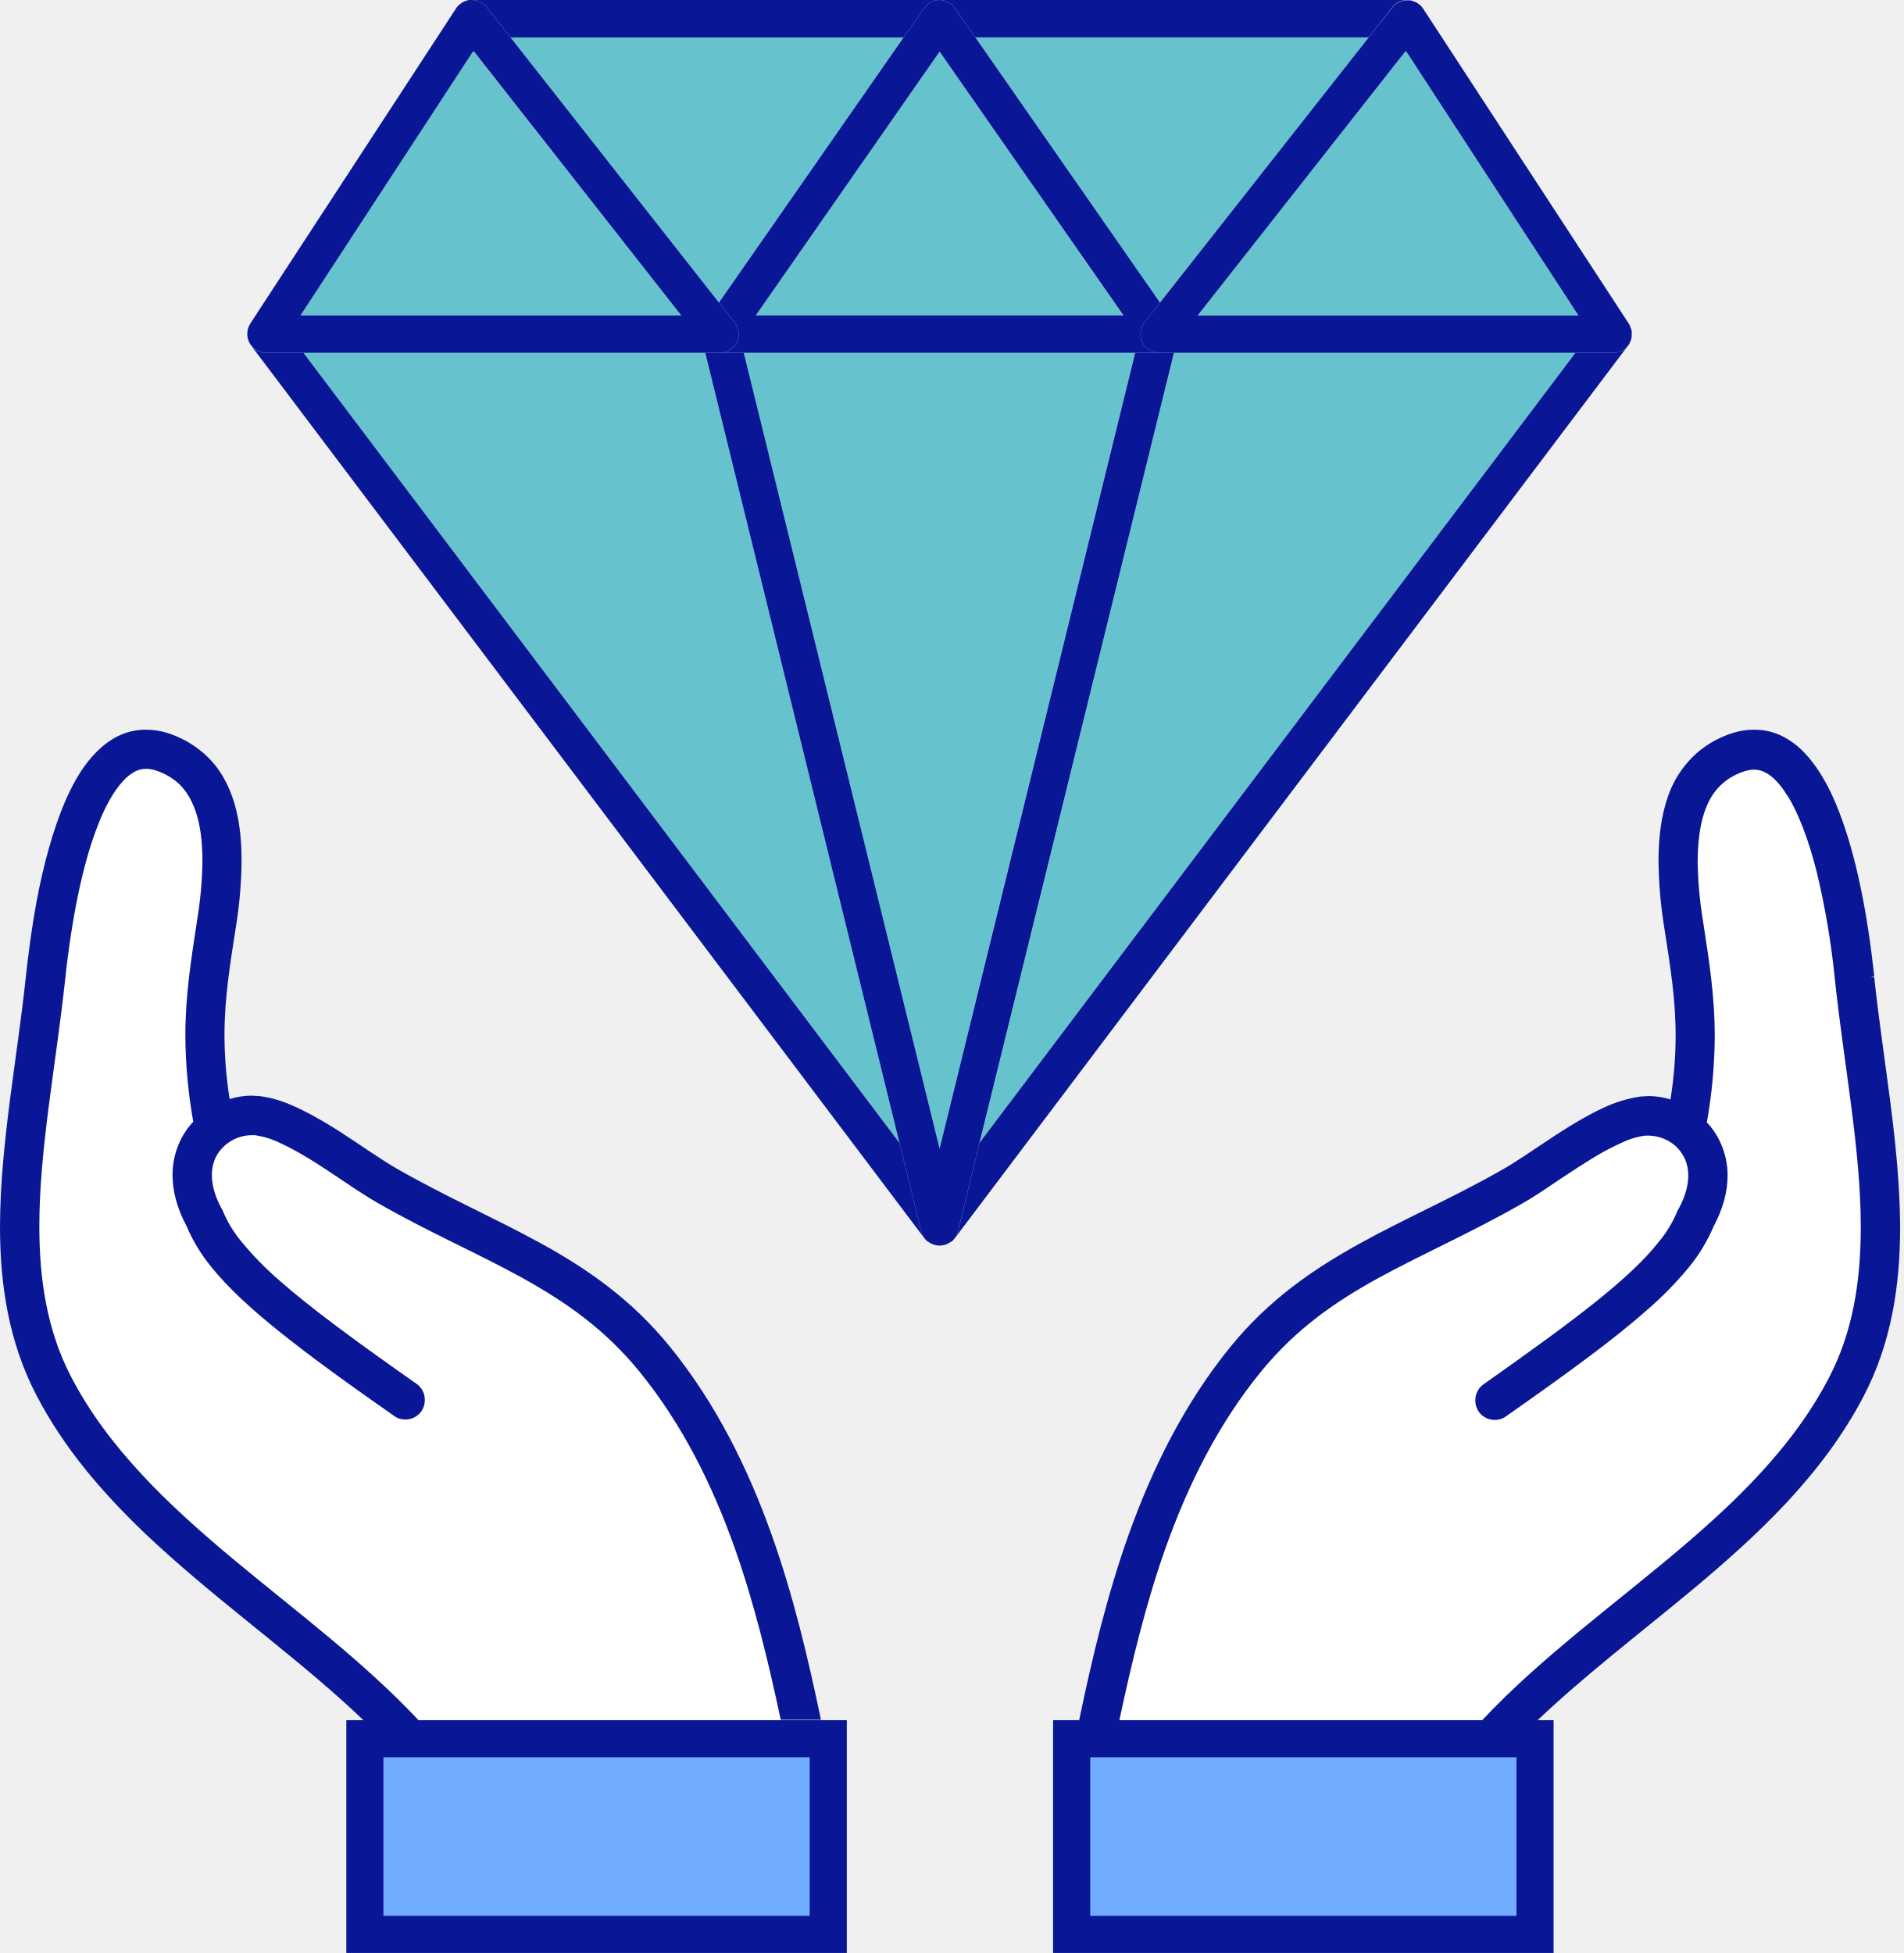
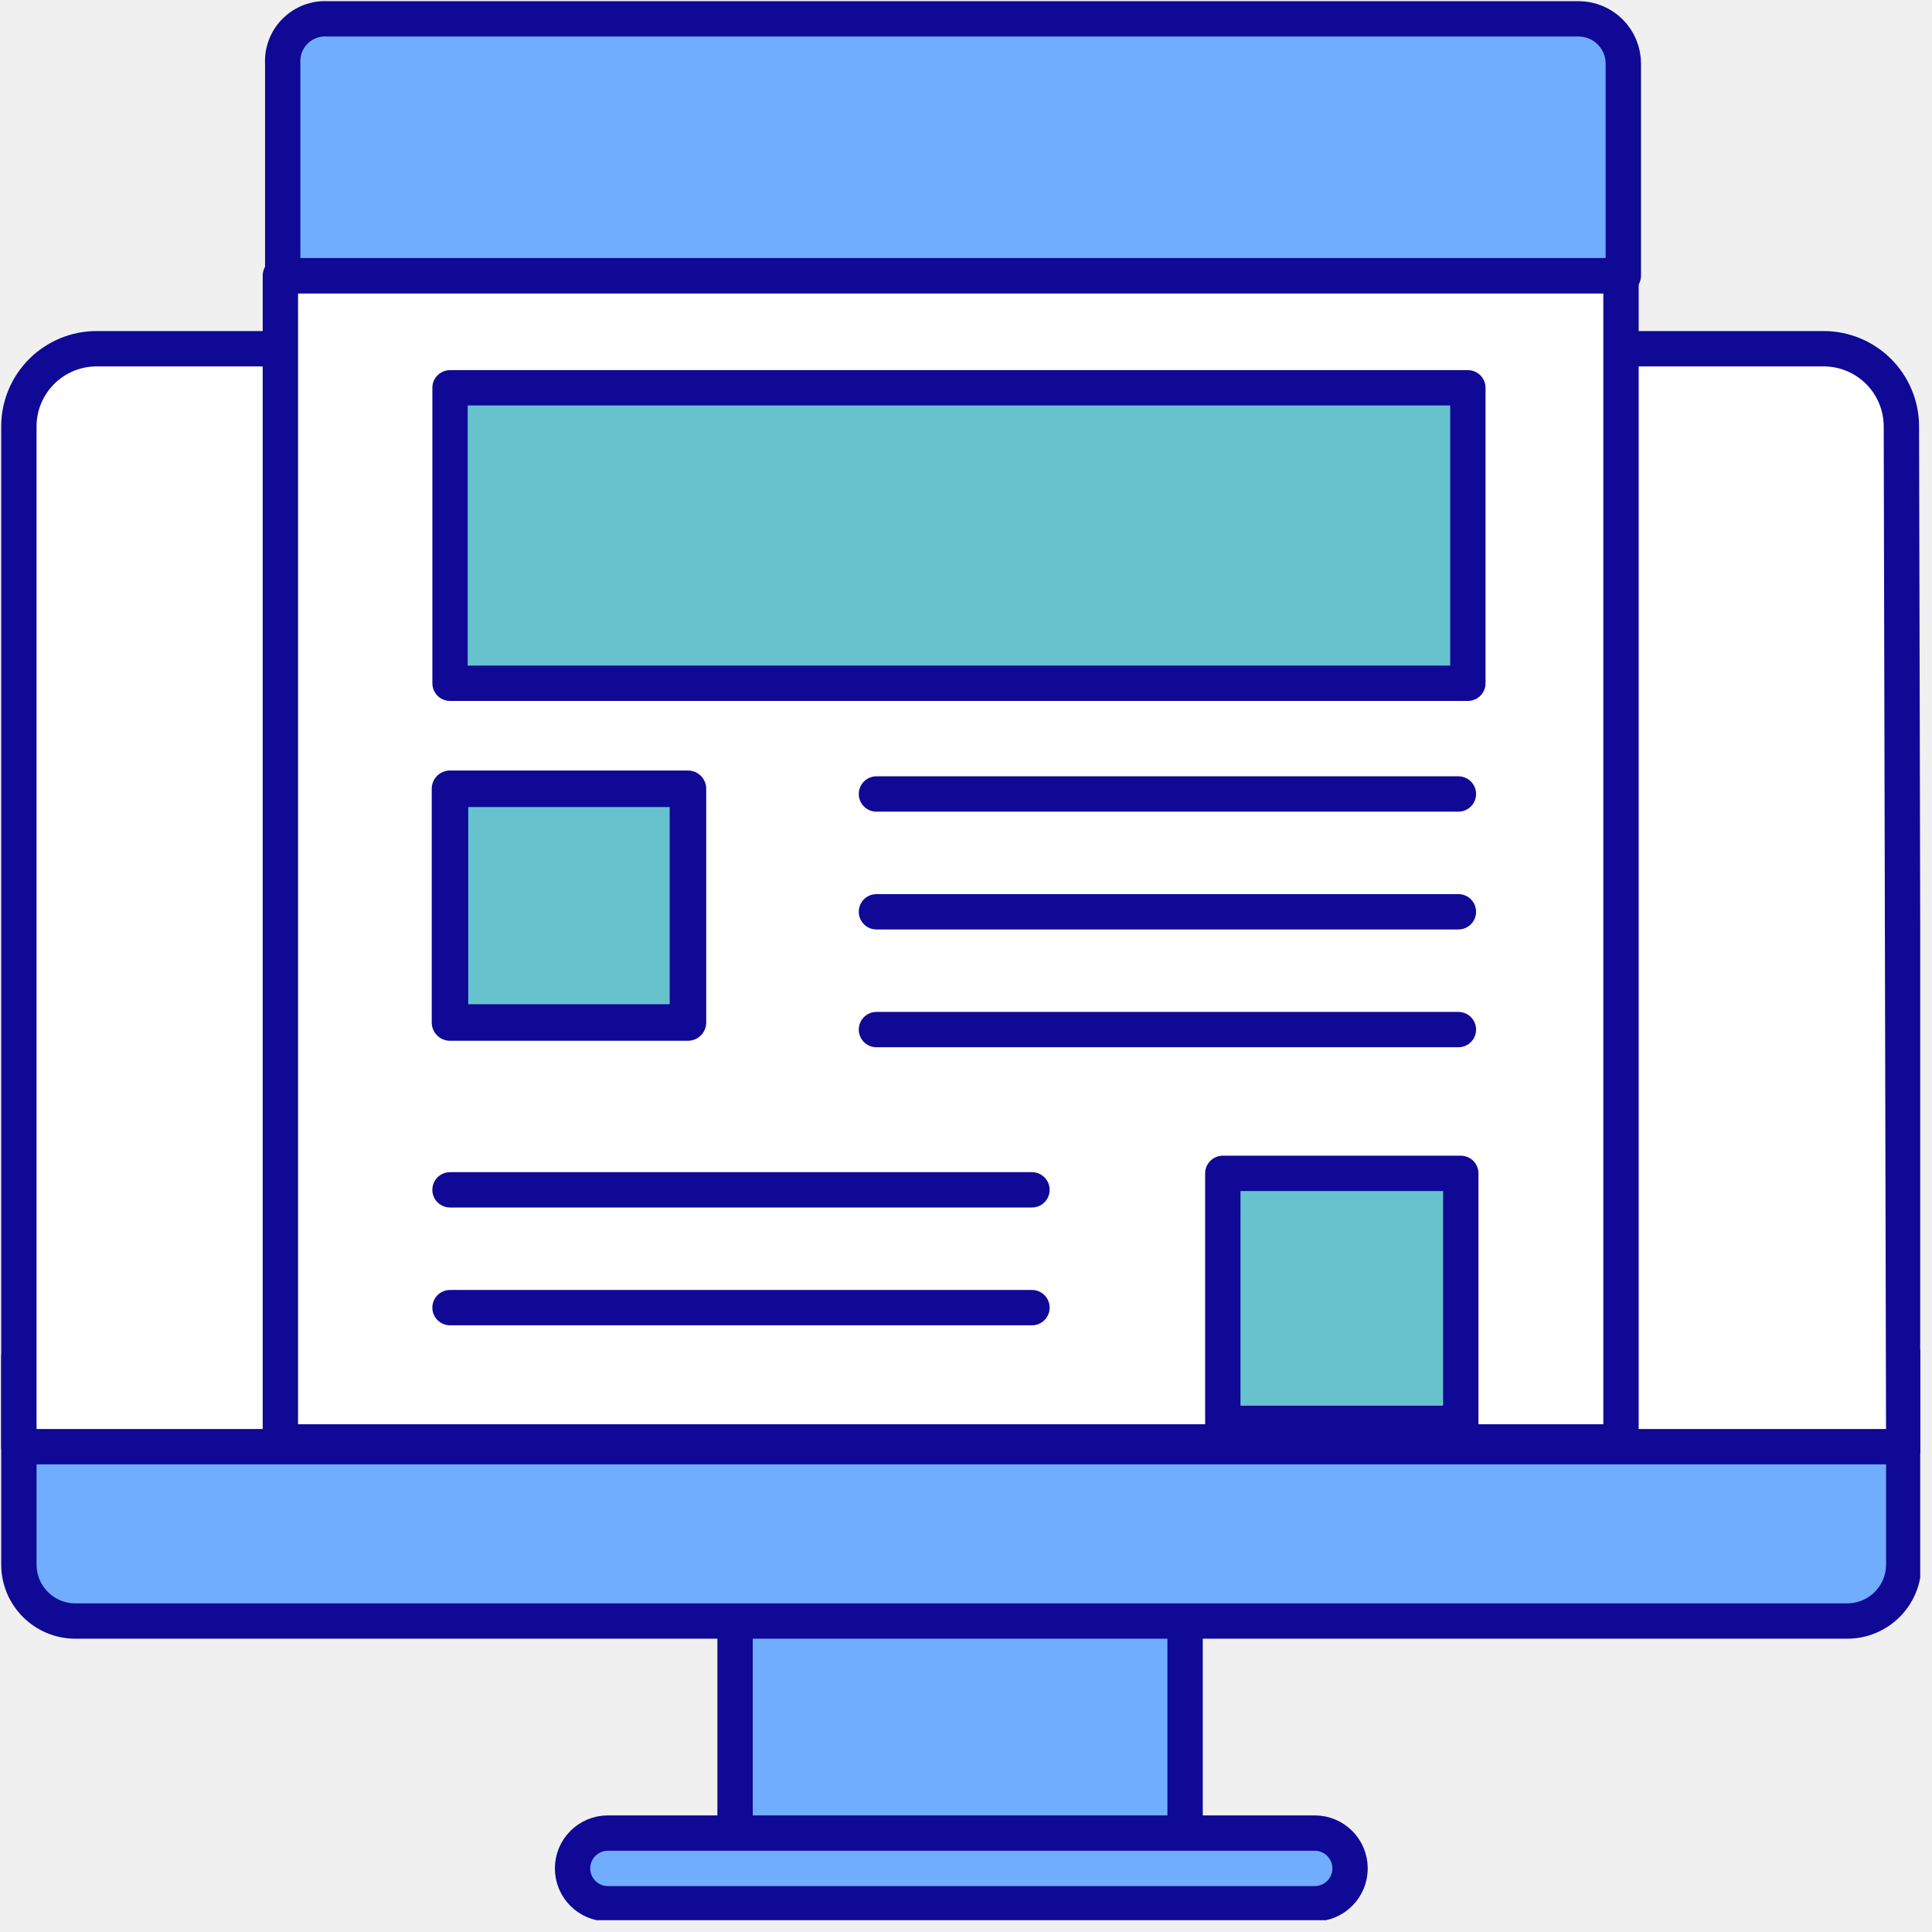
- <svg xmlns="http://www.w3.org/2000/svg" width="77" height="79" viewBox="0 0 77 79" fill="none">
-   <path d="M48.5 57.5L44 70H60.5L72 60L74.5 56.5L76 51L75.5 45L74 33.5L71.5 30L69 31L68 35L68.5 40.5L68 45.5H66L61 48.5L53 52.5L48.5 57.5Z" fill="white" />
-   <path d="M75.659 39.52L75.806 39.503C75.538 36.986 75.079 34.617 74.37 32.801C74.016 31.893 73.592 31.115 73.047 30.519C72.782 30.223 72.466 29.977 72.114 29.792C71.755 29.61 71.358 29.515 70.955 29.516H70.946C70.659 29.516 70.373 29.559 70.099 29.645C69.597 29.799 69.13 30.049 68.724 30.38C68.128 30.879 67.684 31.535 67.444 32.274C67.185 33.026 67.081 33.882 67.081 34.833C67.09 35.72 67.165 36.604 67.306 37.479C67.557 39.088 67.773 40.402 67.773 41.907C67.77 42.767 67.7 43.625 67.565 44.475C67.28 44.385 66.983 44.339 66.683 44.336L66.381 44.353H66.372C65.838 44.429 65.319 44.587 64.833 44.82C64.072 45.175 63.32 45.651 62.628 46.109C61.936 46.567 61.288 47.017 60.812 47.285C58.824 48.426 56.869 49.265 54.993 50.303C53.117 51.34 51.318 52.568 49.753 54.496C47.903 56.779 46.606 59.39 45.637 62.114C44.773 64.544 44.167 67.086 43.648 69.585H45.274C45.776 67.224 46.346 64.872 47.133 62.641C48.058 60.039 49.278 57.6 50.99 55.499C52.39 53.779 53.973 52.672 55.754 51.695C57.535 50.718 59.515 49.861 61.608 48.66C61.988 48.443 62.403 48.167 62.836 47.873C63.484 47.44 64.193 46.965 64.85 46.593C65.188 46.411 65.507 46.256 65.793 46.135C66.034 46.036 66.287 45.969 66.545 45.936H66.692C67.095 45.945 67.482 46.098 67.782 46.368C67.932 46.512 68.055 46.682 68.145 46.87C68.239 47.085 68.286 47.318 68.283 47.553C68.283 47.907 68.188 48.348 67.903 48.884H67.894L67.868 48.954H67.859C67.666 49.431 67.397 49.875 67.064 50.268C66.51 50.968 65.672 51.755 64.513 52.68C63.354 53.606 61.859 54.686 60.008 55.992C59.903 56.064 59.818 56.161 59.759 56.274C59.7 56.387 59.67 56.513 59.671 56.641C59.669 56.746 59.688 56.85 59.727 56.948C59.766 57.045 59.824 57.134 59.899 57.208C59.973 57.283 60.062 57.341 60.159 57.38C60.257 57.419 60.361 57.438 60.466 57.436C60.628 57.438 60.786 57.386 60.916 57.289C63.406 55.542 65.257 54.194 66.614 52.992C67.227 52.464 67.794 51.886 68.309 51.262C68.72 50.759 69.058 50.2 69.312 49.602C69.692 48.893 69.874 48.201 69.874 47.553C69.876 47.096 69.778 46.645 69.589 46.23C69.453 45.924 69.265 45.643 69.035 45.4C69.241 44.252 69.348 43.089 69.355 41.924C69.355 40.264 69.122 38.846 68.88 37.255C68.748 36.46 68.675 35.656 68.664 34.851C68.664 33.753 68.845 32.914 69.156 32.343C69.301 32.076 69.495 31.838 69.727 31.643C69.978 31.44 70.266 31.288 70.575 31.193C70.695 31.155 70.82 31.134 70.946 31.133C71.103 31.133 71.257 31.171 71.396 31.245C71.655 31.375 71.975 31.669 72.269 32.153H72.278C72.728 32.862 73.151 33.96 73.48 35.274C73.831 36.734 74.079 38.216 74.223 39.71C74.595 43.143 75.261 46.532 75.261 49.628V49.645C75.261 51.85 74.933 53.891 73.973 55.733C72.978 57.652 71.56 59.321 69.926 60.886C67.479 63.221 64.548 65.305 61.936 67.648C61.236 68.279 60.553 68.936 59.913 69.619H62.153C64.037 67.821 66.234 66.143 68.361 64.379C71.085 62.114 73.713 59.667 75.382 56.468C76.498 54.323 76.852 52.006 76.852 49.645C76.843 46.325 76.16 42.884 75.806 39.537L75.659 39.52Z" fill="#091796" />
-   <path d="M28.5 57.5L33 70H16.5L5 60L2.5 56.5L1 51L1.5 45L3 33.5L5.5 30L8 31L9 35L8.5 40.5L9 45.5H11L16 48.5L24 52.5L28.5 57.5Z" fill="white" />
-   <path d="M9.503 63.126C6.822 60.895 4.375 58.578 2.879 55.698C1.92 53.856 1.591 51.816 1.591 49.611V49.593C1.591 46.498 2.257 43.108 2.629 39.676C2.888 37.237 3.329 34.972 3.96 33.381C4.263 32.585 4.626 31.971 4.972 31.599C5.11 31.443 5.273 31.311 5.456 31.21C5.595 31.137 5.749 31.098 5.906 31.098C6.032 31.1 6.157 31.12 6.278 31.159C6.586 31.253 6.874 31.406 7.125 31.608C7.462 31.885 7.713 32.257 7.903 32.793C8.093 33.329 8.188 34.003 8.188 34.825C8.177 35.63 8.104 36.434 7.972 37.229C7.73 38.82 7.497 40.238 7.497 41.898C7.504 43.063 7.611 44.226 7.817 45.374C7.587 45.617 7.4 45.898 7.263 46.204C7.074 46.619 6.977 47.071 6.978 47.527C6.978 48.175 7.16 48.876 7.54 49.585C7.794 50.183 8.132 50.742 8.543 51.245C9.226 52.092 10.143 52.94 11.353 53.908C12.564 54.877 14.068 55.966 15.936 57.272C16.066 57.369 16.224 57.421 16.386 57.419C16.491 57.421 16.595 57.402 16.693 57.363C16.79 57.324 16.879 57.265 16.953 57.191C17.028 57.117 17.086 57.028 17.125 56.931C17.165 56.833 17.183 56.728 17.181 56.623C17.182 56.496 17.152 56.37 17.093 56.257C17.035 56.144 16.949 56.047 16.844 55.975C14.371 54.237 12.555 52.905 11.284 51.781C10.743 51.314 10.243 50.802 9.788 50.251C9.455 49.858 9.186 49.414 8.993 48.936H8.984L8.958 48.867H8.949C8.664 48.331 8.569 47.89 8.569 47.535C8.566 47.301 8.613 47.068 8.707 46.852C8.839 46.569 9.053 46.331 9.321 46.169C9.573 46.011 9.863 45.924 10.16 45.919H10.307C10.671 45.972 11.024 46.083 11.353 46.247C11.976 46.532 12.676 46.965 13.351 47.414C14.025 47.864 14.674 48.314 15.244 48.642C17.337 49.844 19.317 50.692 21.098 51.677C22.879 52.663 24.462 53.761 25.863 55.482C27.575 57.583 28.794 60.022 29.719 62.624C30.506 64.855 31.076 67.207 31.578 69.567H33.204C32.685 67.069 32.08 64.526 31.215 62.097C30.246 59.373 28.949 56.762 27.099 54.479C25.534 52.551 23.735 51.314 21.859 50.285C19.983 49.256 18.029 48.409 16.04 47.267C15.72 47.086 15.331 46.827 14.898 46.541C14.25 46.109 13.524 45.607 12.771 45.192C12.405 44.985 12.027 44.8 11.639 44.639C11.267 44.488 10.878 44.386 10.48 44.336H10.471L10.169 44.319C9.869 44.321 9.572 44.368 9.287 44.457C9.152 43.608 9.083 42.749 9.079 41.889C9.079 40.385 9.295 39.07 9.546 37.462C9.687 36.587 9.763 35.703 9.771 34.816C9.771 33.545 9.581 32.447 9.088 31.539C8.85 31.091 8.523 30.697 8.128 30.38C7.722 30.049 7.255 29.799 6.753 29.645C6.479 29.559 6.193 29.516 5.906 29.516H5.897C5.494 29.515 5.097 29.61 4.738 29.792C4.125 30.112 3.64 30.631 3.234 31.262C2.637 32.213 2.196 33.441 1.833 34.851C1.47 36.26 1.228 37.851 1.046 39.503C0.692 42.858 0.009 46.29 0 49.611C0 51.971 0.355 54.289 1.47 56.433C2.585 58.578 4.125 60.359 5.828 61.993C8.396 64.44 11.336 66.532 13.852 68.798C14.146 69.057 14.423 69.317 14.7 69.585H16.93C14.7 67.207 12.01 65.21 9.503 63.126Z" fill="#091796" />
-   <path d="M43.649 70.332H45.274H59.913H62.086V78.248H43.344V70.332H43.649Z" fill="#70ADFF" stroke="#091796" stroke-width="1.5" />
-   <path d="M16.93 70.332H31.569H33.195H33.5V78.248H14.758V70.332H16.93Z" fill="#70ADFF" stroke="#091796" stroke-width="1.5" />
-   <path d="M63.721 14.273H47.482L39.617 46.231L63.721 14.273Z" fill="#66C3CD" />
-   <path d="M36.381 46.231L28.527 14.273H12.277L36.381 46.231Z" fill="#66C3CD" />
-   <path d="M65.245 14.272H63.72L39.616 46.23L38.744 49.82C38.7 49.98 38.607 50.123 38.478 50.229L38.611 50.096L65.852 13.974L65.885 13.93C65.815 14.035 65.719 14.121 65.608 14.181C65.496 14.241 65.371 14.272 65.245 14.272Z" fill="#091796" />
-   <path d="M36.379 46.23L12.275 14.272H10.751C10.626 14.271 10.503 14.239 10.393 14.18C10.283 14.12 10.19 14.034 10.121 13.93L10.154 13.974L37.395 50.096C37.434 50.146 37.478 50.191 37.528 50.229C37.399 50.123 37.307 49.98 37.263 49.82L36.379 46.23Z" fill="#091796" />
-   <path d="M65.928 13.178L65.906 13.145L65.939 13.233C65.941 13.214 65.937 13.195 65.928 13.178Z" fill="#02244C" />
-   <path d="M65.984 13.332C65.984 13.365 65.995 13.398 65.995 13.431C65.995 13.465 65.984 13.365 65.984 13.332Z" fill="#02244C" />
-   <path d="M10.077 13.178L10.055 13.233L10.099 13.145L10.077 13.178Z" fill="#02244C" />
-   <path d="M10.011 13.633C10.011 13.6 10 13.567 10 13.534C10 13.501 10.011 13.6 10.011 13.633Z" fill="#02244C" />
-   <path d="M10.012 13.434C10.012 13.401 10.023 13.368 10.023 13.335C10.023 13.302 10.012 13.401 10.012 13.434Z" fill="#02244C" />
-   <path d="M38.002 46.463L45.912 14.273H30.082L38.002 46.463Z" fill="#66C3CD" />
-   <path d="M38.743 49.822L39.616 46.231L47.481 14.273H45.913L38.003 46.463L30.083 14.273H28.525L36.38 46.231L37.263 49.822C37.307 49.982 37.4 50.125 37.528 50.23H37.55C37.603 50.274 37.663 50.307 37.727 50.33L37.782 50.352C37.926 50.396 38.08 50.396 38.224 50.352L38.28 50.33C38.344 50.307 38.404 50.274 38.456 50.23H38.478C38.607 50.125 38.699 49.982 38.743 49.822Z" fill="#091796" />
-   <path d="M46.919 12.242L55.358 1.516H39.451L46.919 12.242Z" fill="#66C3CD" />
-   <path d="M20.648 1.516L29.077 12.242L36.544 1.516H20.648Z" fill="#66C3CD" />
-   <path d="M20.65 1.514H36.546L37.386 0.332C37.452 0.228 37.543 0.143 37.652 0.085C37.76 0.027 37.881 -0.002 38.004 0H19.07C19.187 -0.002 19.303 0.022 19.408 0.072C19.514 0.122 19.606 0.196 19.678 0.287L20.65 1.514Z" fill="#091796" />
-   <path d="M38.623 0.331L39.451 1.513H55.358L56.319 0.287C56.394 0.196 56.489 0.123 56.596 0.073C56.703 0.023 56.82 -0.002 56.938 8.99509e-05H38.004C38.126 0.001 38.246 0.031 38.354 0.089C38.462 0.147 38.554 0.23 38.623 0.331Z" fill="#091796" />
-   <path d="M38.005 2.09L30.57 12.761H45.428L38.005 2.09Z" fill="#66C3CD" />
-   <path d="M37.385 0.332L36.546 1.514L29.078 12.24L29.719 13.046C29.806 13.16 29.86 13.295 29.875 13.437C29.891 13.579 29.867 13.723 29.807 13.853C29.741 13.978 29.643 14.083 29.523 14.157C29.402 14.231 29.264 14.271 29.122 14.272H46.885C46.744 14.271 46.606 14.231 46.485 14.157C46.364 14.083 46.266 13.978 46.2 13.853C46.14 13.723 46.117 13.579 46.132 13.437C46.148 13.295 46.202 13.16 46.289 13.046L46.918 12.24L39.451 1.514L38.622 0.332C38.554 0.23 38.462 0.147 38.354 0.089C38.246 0.031 38.126 0.001 38.004 0C37.881 -0.002 37.76 0.027 37.651 0.085C37.543 0.143 37.451 0.228 37.385 0.332ZM38.004 2.088L45.438 12.759H30.569L38.004 2.088Z" fill="#091796" />
-   <path d="M48.441 12.759H63.84L56.859 2.055L48.441 12.759Z" fill="#66C3CD" />
-   <path d="M65.995 13.434C65.995 13.4 65.984 13.367 65.984 13.334C65.974 13.299 65.959 13.266 65.94 13.235L65.907 13.146C65.896 13.135 65.896 13.113 65.885 13.102L57.556 0.343C57.521 0.291 57.48 0.242 57.434 0.2L57.368 0.155L57.291 0.1L57.213 0.067L57.114 0.034L57.036 0.012H56.937C56.819 0.01 56.702 0.035 56.595 0.085C56.488 0.134 56.393 0.208 56.319 0.299L55.358 1.514L46.918 12.24L46.288 13.047C46.201 13.16 46.147 13.296 46.132 13.438C46.116 13.58 46.14 13.723 46.2 13.853C46.266 13.979 46.364 14.084 46.484 14.158C46.605 14.231 46.743 14.271 46.885 14.273H65.244C65.371 14.273 65.496 14.241 65.607 14.182C65.719 14.122 65.814 14.036 65.885 13.931L65.918 13.875C65.918 13.864 65.929 13.842 65.929 13.831C65.946 13.803 65.961 13.773 65.973 13.743C65.975 13.705 65.983 13.668 65.995 13.632V13.533C66.001 13.5 66.001 13.466 65.995 13.434ZM48.442 12.76L56.86 2.055L63.841 12.76H48.442Z" fill="#091796" />
-   <path d="M19.136 2.055L12.154 12.759H27.553L19.136 2.055Z" fill="#66C3CD" />
-   <path d="M10.752 14.272H29.122C29.264 14.271 29.402 14.231 29.522 14.157C29.643 14.083 29.741 13.978 29.807 13.853C29.867 13.723 29.891 13.579 29.875 13.437C29.86 13.295 29.805 13.16 29.719 13.046L29.078 12.24L20.649 1.514L19.677 0.287C19.605 0.196 19.513 0.122 19.407 0.072C19.302 0.022 19.186 -0.002 19.07 0H18.959L18.882 0.022L18.794 0.055L18.716 0.089C18.686 0.1 18.66 0.119 18.639 0.144L18.573 0.188C18.526 0.231 18.485 0.279 18.451 0.332L10.122 13.09C10.111 13.101 10.111 13.124 10.1 13.135L10.056 13.223L10.023 13.322C10.023 13.356 10.011 13.389 10.011 13.422C10.002 13.454 9.999 13.488 10 13.521C10 13.554 10.011 13.588 10.011 13.621C10.011 13.654 10.023 13.687 10.034 13.731L10.067 13.819C10.078 13.831 10.078 13.853 10.089 13.864L10.122 13.919C10.19 14.025 10.282 14.113 10.392 14.175C10.502 14.237 10.626 14.27 10.752 14.272ZM12.155 12.759L19.147 2.055L27.553 12.759H12.155Z" fill="#091796" />
+ <svg xmlns="http://www.w3.org/2000/svg" width="82" height="82" viewBox="0 0 82 82" fill="none">
+   <g clip-path="url(#clip0_1623_3125)">
+     <path d="M50.299 77.901V64.301H31.199V77.901" fill="#70ADFF" />
+     <path d="M50.299 77.901V64.301H31.199V77.901" stroke="#0F0996" stroke-width="1.5" stroke-linecap="round" stroke-linejoin="round" />
+     <path d="M45.401 68.802H3.201C2.886 68.802 2.574 68.74 2.282 68.619C1.991 68.498 1.727 68.322 1.504 68.099C1.281 67.876 1.104 67.611 0.983 67.32C0.863 67.029 0.801 66.717 0.801 66.402L0.801 57.602H80.801V66.402C80.801 66.717 80.739 67.029 80.618 67.32C80.498 67.611 80.321 67.876 80.098 68.099C79.875 68.322 79.61 68.498 79.319 68.619C79.028 68.74 78.716 68.802 78.401 68.802H45.401Z" fill="#70ADFF" stroke="#0F0996" stroke-width="1.5" stroke-linecap="round" stroke-linejoin="round" />
+     <path d="M80.801 61.401H0.801V18.101C0.801 17.667 0.886 17.238 1.052 16.838C1.218 16.438 1.461 16.074 1.767 15.767C2.074 15.461 2.438 15.218 2.838 15.052C3.238 14.886 3.667 14.801 4.101 14.801H77.401C77.834 14.801 78.263 14.886 78.664 15.052C79.064 15.218 79.428 15.461 79.734 15.767C80.041 16.074 80.284 16.438 80.45 16.838C80.615 17.238 80.701 17.667 80.701 18.101L80.801 61.401Z" fill="white" stroke="#0F0996" stroke-width="1.5" stroke-linecap="round" stroke-linejoin="round" />
+     <path d="M68.8 11.699H11.9V61.199H68.8V11.699Z" fill="white" stroke="#0F0996" stroke-width="1.5" stroke-linecap="round" stroke-linejoin="round" />
+     <path d="M66.999 0.8H13.899C13.646 0.785 13.392 0.825 13.155 0.915C12.918 1.005 12.703 1.145 12.523 1.324C12.344 1.503 12.204 1.719 12.114 1.956C12.024 2.193 11.985 2.447 11.999 2.7V11.7H68.899V2.7C68.899 2.196 68.699 1.713 68.343 1.356C67.986 1 67.503 0.8 66.999 0.8Z" fill="#70ADFF" stroke="#0F0996" stroke-width="1.5" stroke-linecap="round" stroke-linejoin="round" />
+     <path d="M19.101 29L62.301 29V16.46L19.101 16.46V29Z" fill="#66C3CD" stroke="#0F0996" stroke-width="1.5" stroke-linecap="round" stroke-linejoin="round" />
+     <path d="M37.199 33.699H61.899" stroke="#0F0996" stroke-width="1.5" stroke-linecap="round" stroke-linejoin="round" />
+     <path d="M37.199 38.699H61.899" stroke="#0F0996" stroke-width="1.5" stroke-linecap="round" stroke-linejoin="round" />
+     <path d="M37.199 43.699H61.899" stroke="#0F0996" stroke-width="1.5" stroke-linecap="round" stroke-linejoin="round" />
+     <path d="M19.099 43.398H29.199V33.478H19.099V43.398Z" fill="#66C3CD" stroke="#0F0996" stroke-width="1.55" stroke-linecap="round" stroke-linejoin="round" />
+     <path d="M43.8 55.5H19.1" stroke="#0F0996" stroke-width="1.5" stroke-linecap="round" stroke-linejoin="round" />
+     <path d="M43.8 50.5H19.1" stroke="#0F0996" stroke-width="1.5" stroke-linecap="round" stroke-linejoin="round" />
+     <path d="M62 49.801H51.9V60.411H62V49.801Z" fill="#66C3CD" stroke="#0F0996" stroke-width="1.5" stroke-linecap="round" stroke-linejoin="round" />
+     <path d="M55.801 77.801H25.801C24.972 77.801 24.301 78.472 24.301 79.301C24.301 80.129 24.972 80.801 25.801 80.801H55.801C56.629 80.801 57.301 80.129 57.301 79.301C57.301 78.472 56.629 77.801 55.801 77.801Z" fill="#70ADFF" stroke="#0F0996" stroke-width="1.5" stroke-linecap="round" stroke-linejoin="round" />
+   </g>
+   <defs>
+     <clipPath id="clip0_1623_3125">
+       <rect width="81.5" height="81.5" fill="white" />
+     </clipPath>
+   </defs>
</svg>
